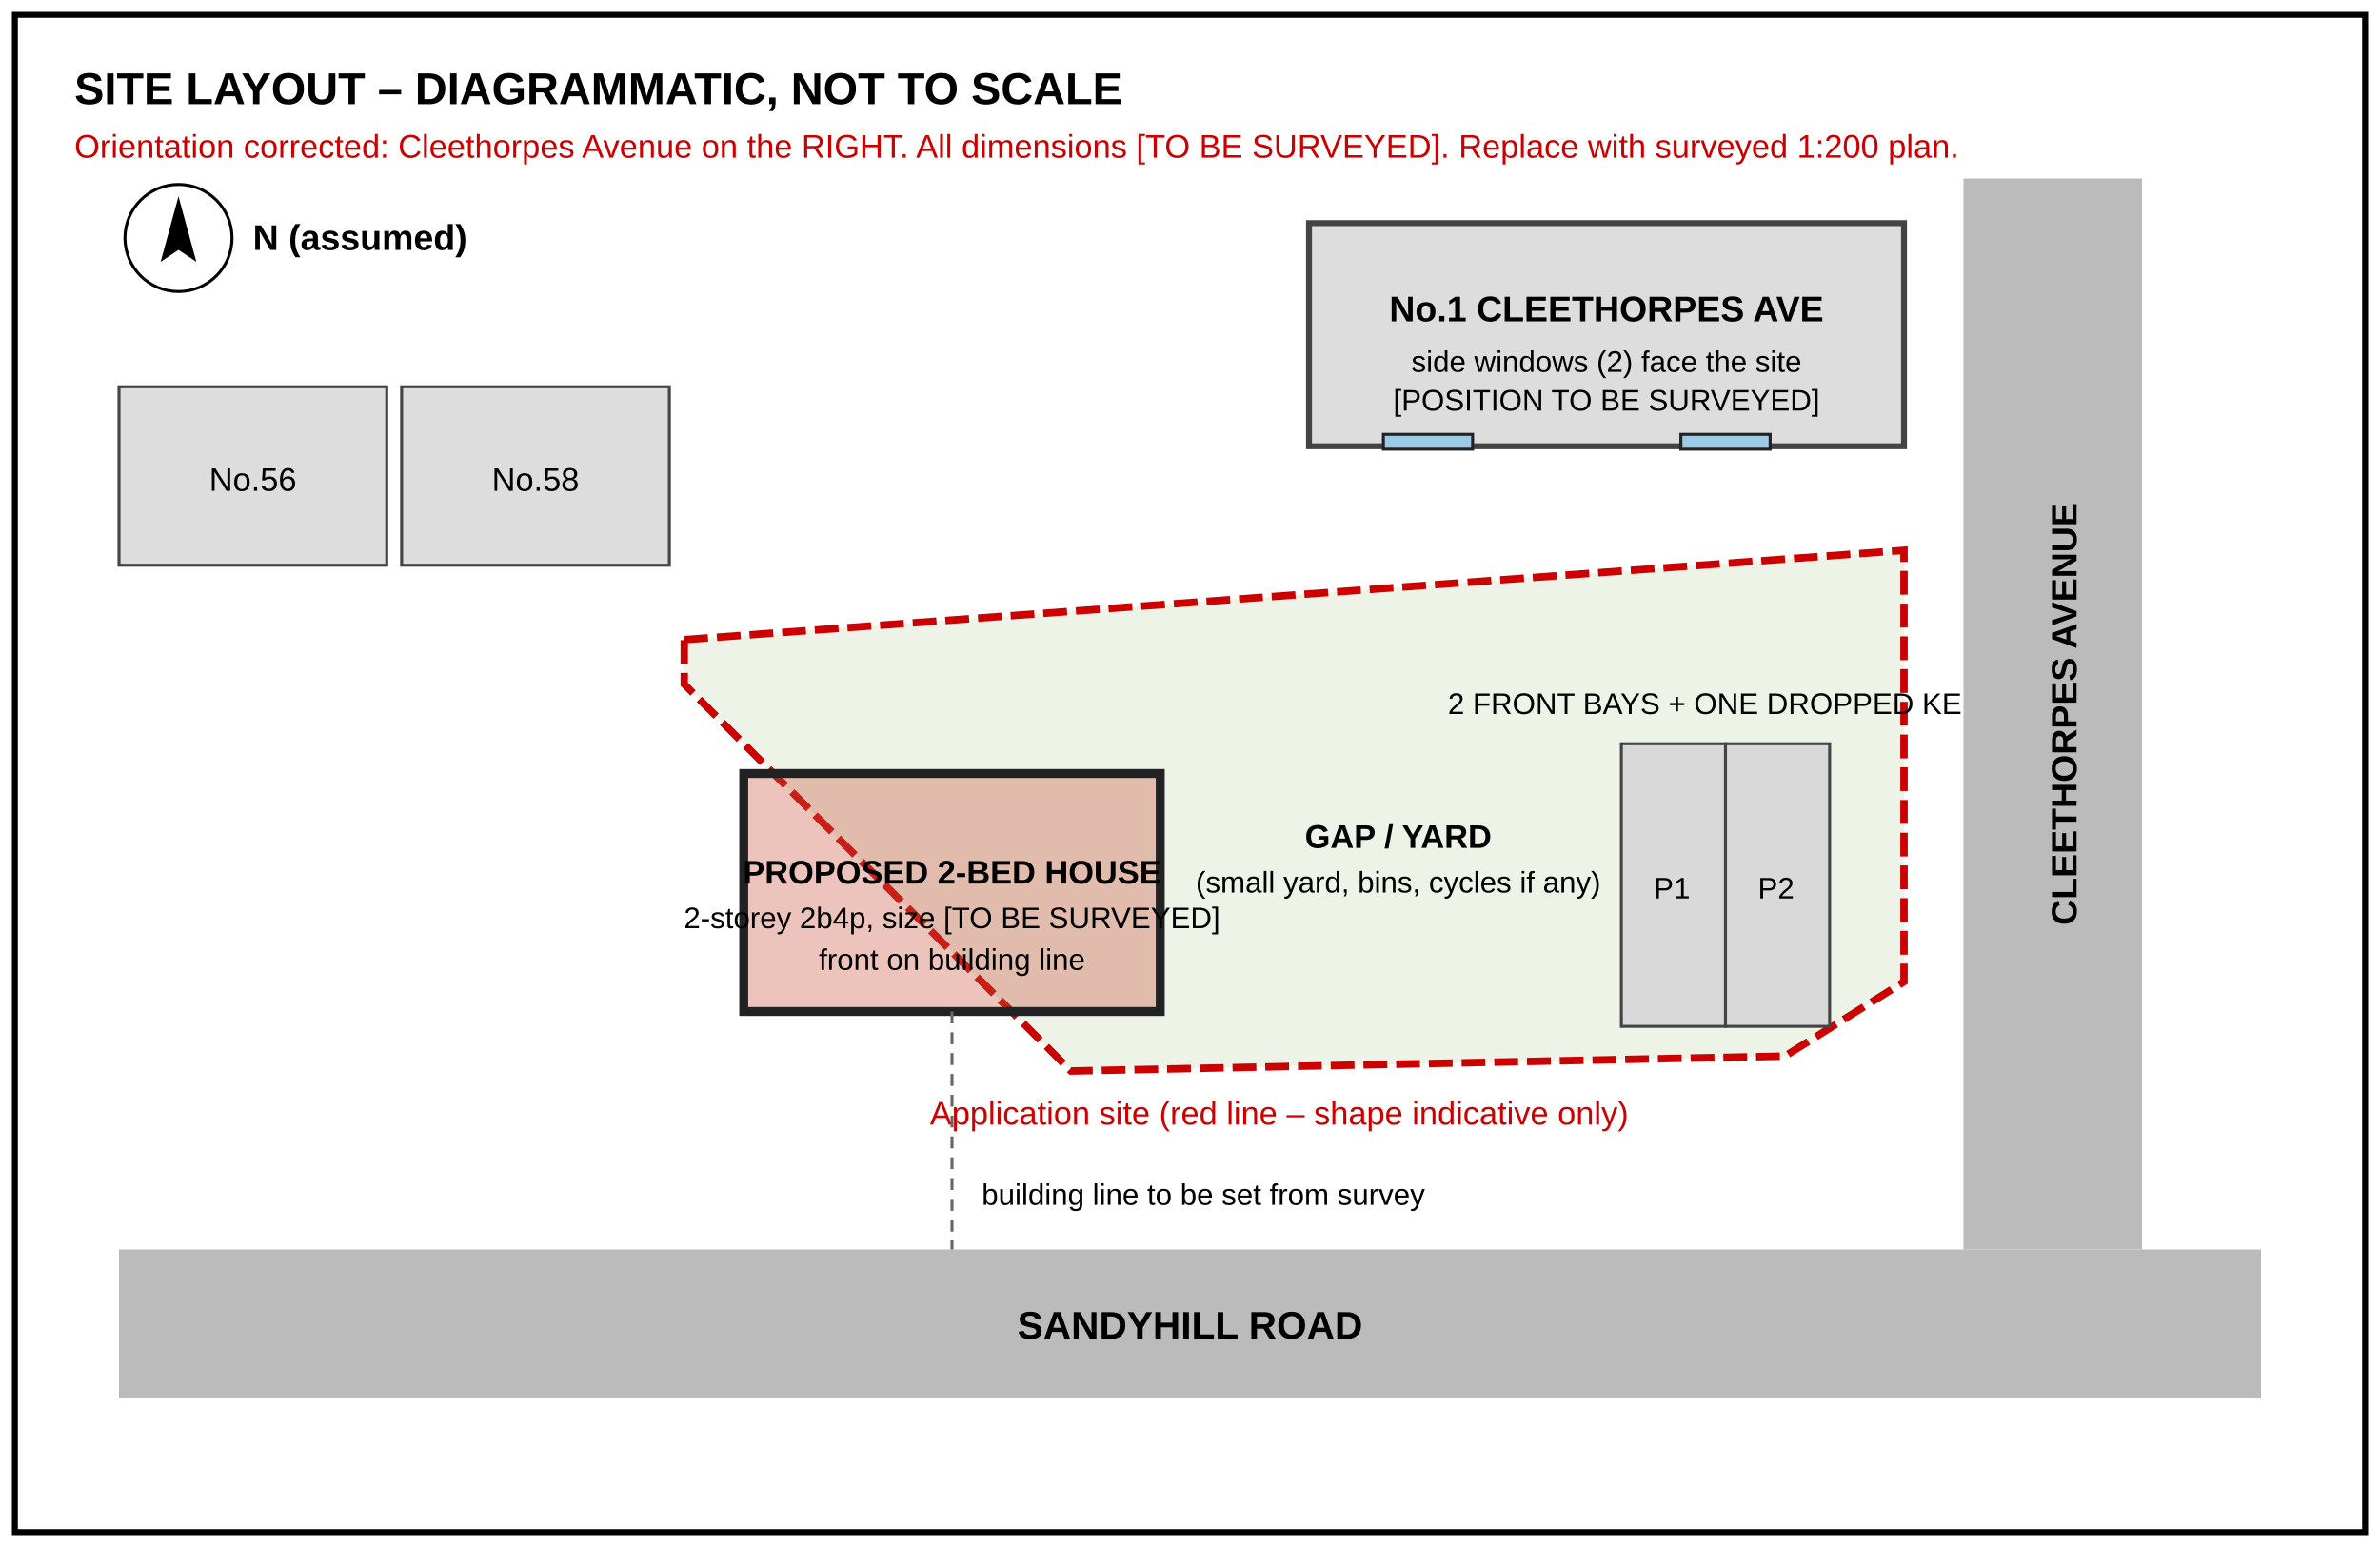
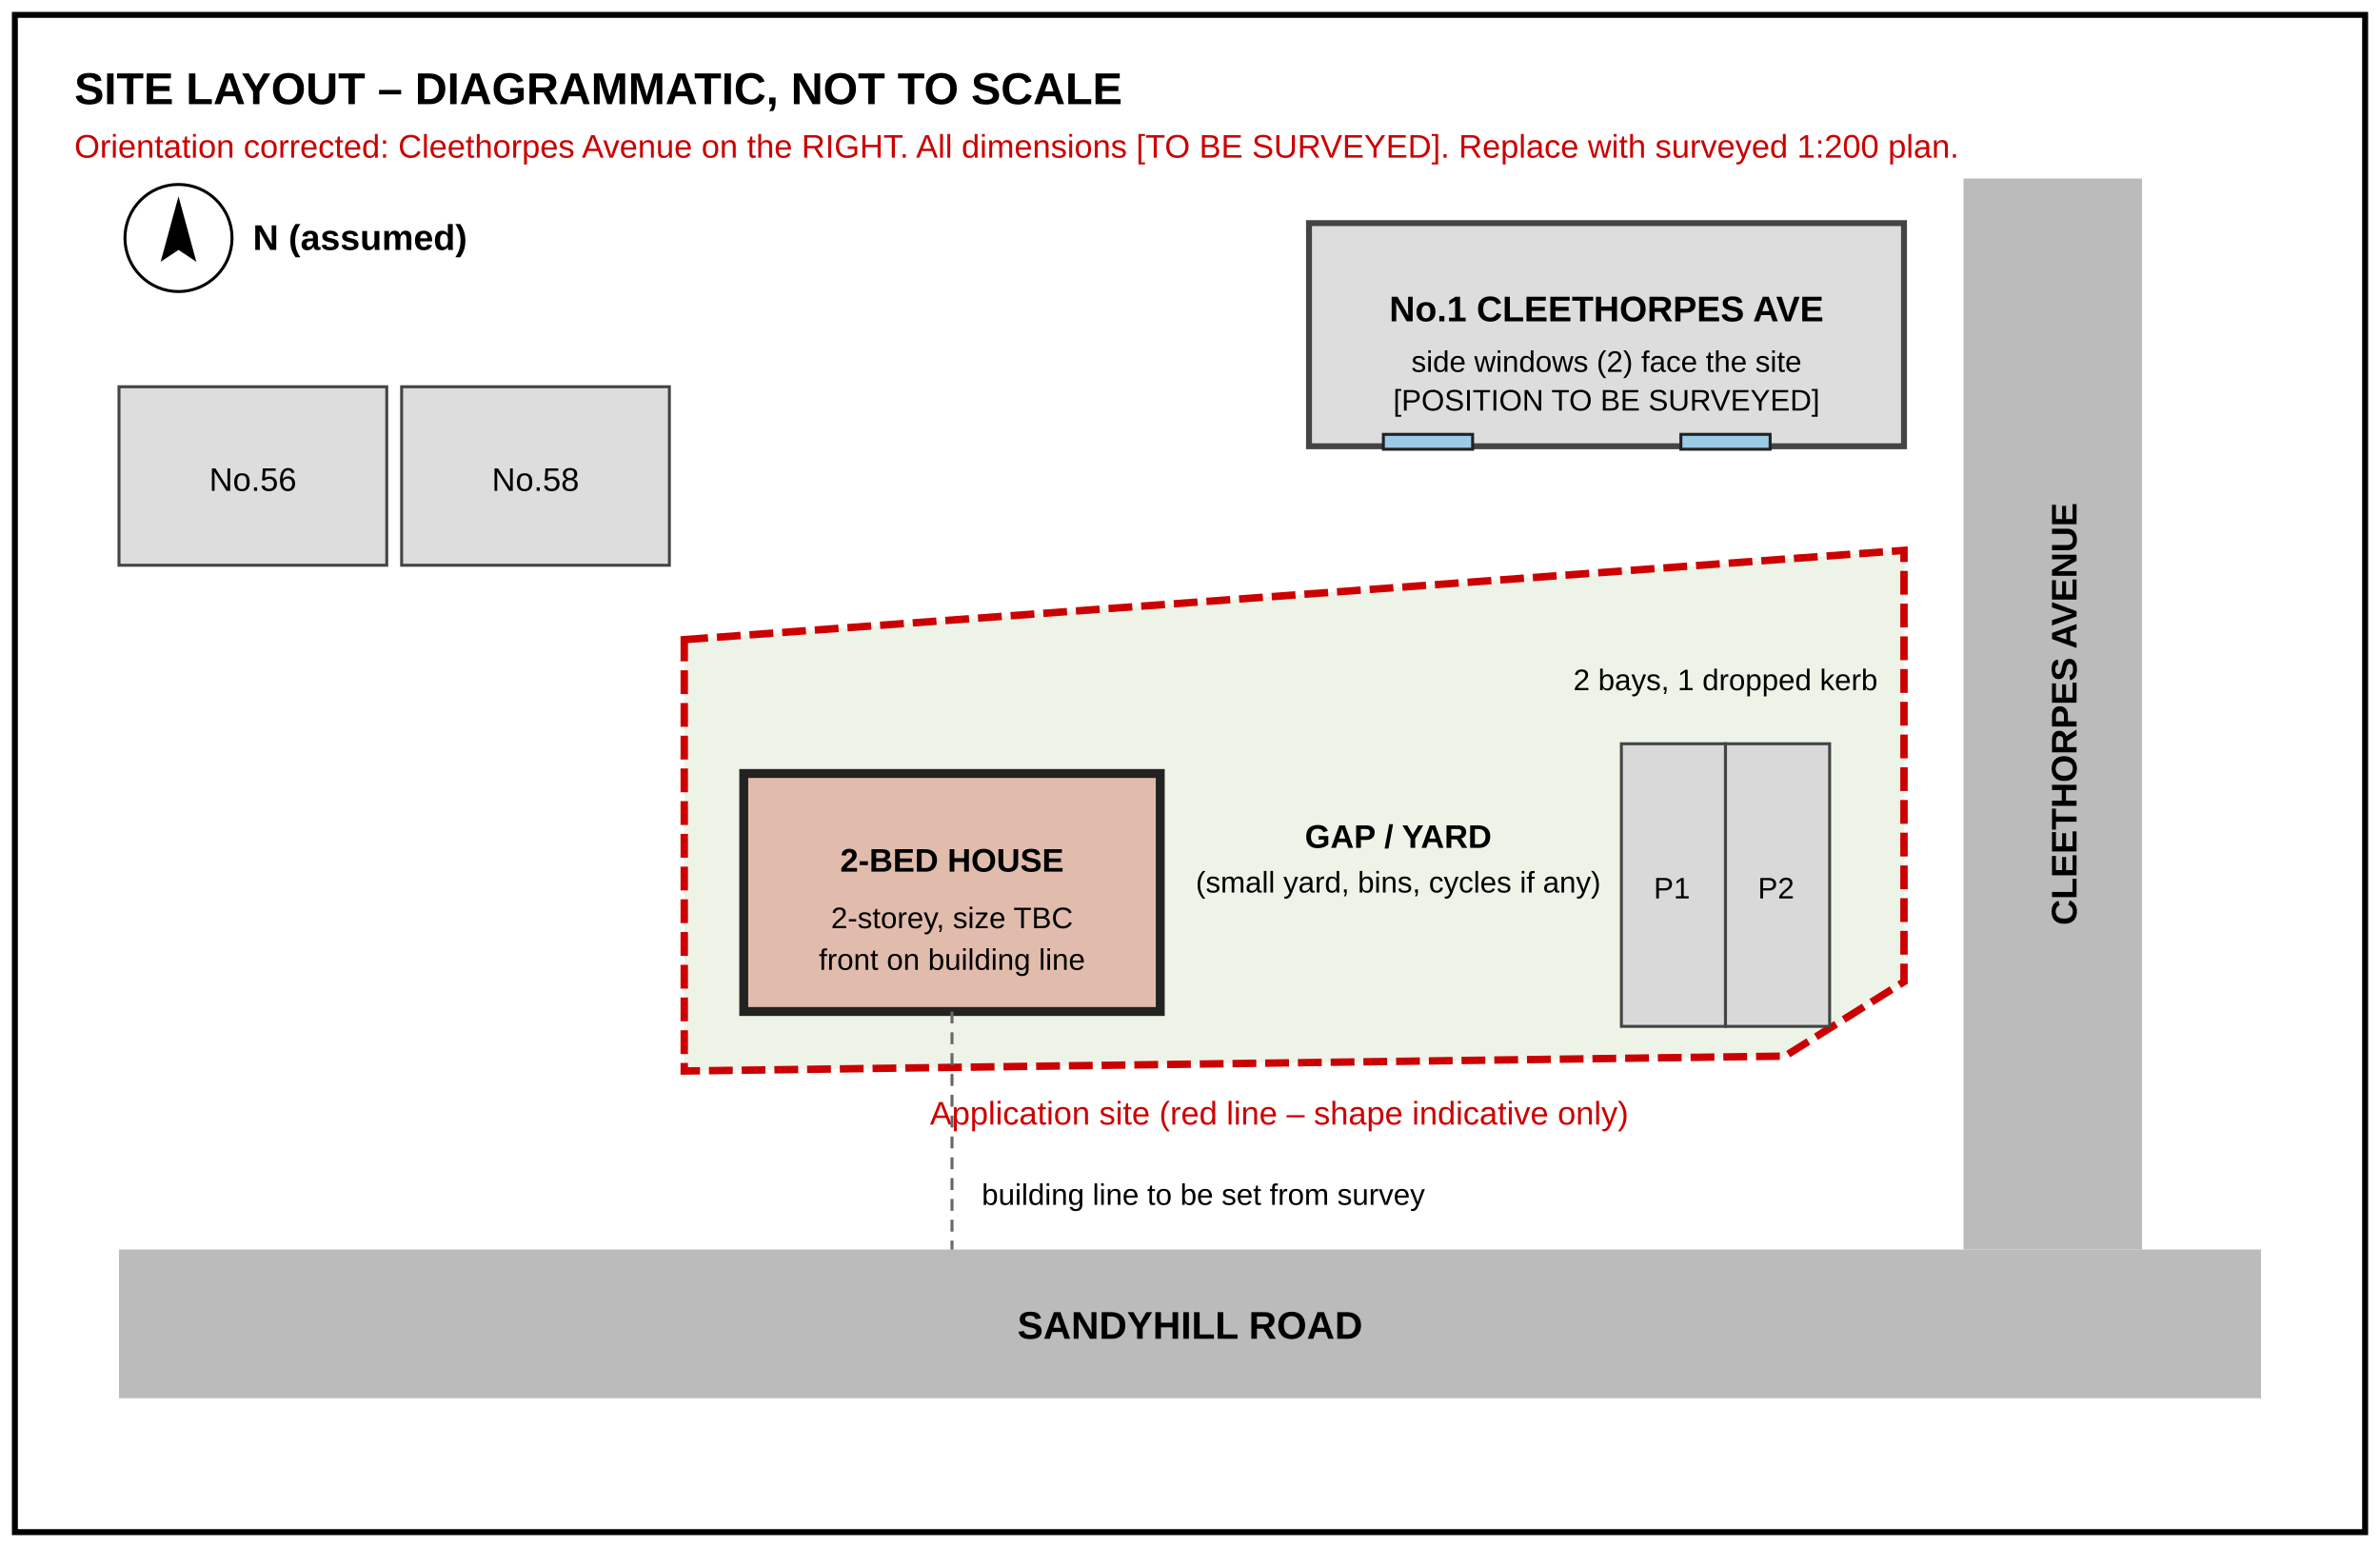
<svg xmlns="http://www.w3.org/2000/svg" viewBox="0 0 800 520" width="800" height="520" font-family="Arial,Helvetica,sans-serif">
  <rect width="800" height="520" fill="#fff" />
  <rect x="5" y="5" width="790" height="510" fill="none" stroke="#000" stroke-width="2" />
  <text x="25" y="35" font-size="15" font-weight="bold">SITE LAYOUT – DIAGRAMMATIC, NOT TO SCALE</text>
  <text x="25" y="53" font-size="11" fill="#c00">Orientation corrected: Cleethorpes Avenue on the RIGHT. All dimensions [TO BE SURVEYED]. Replace with surveyed 1:200 plan.</text>
  <rect x="440" y="75" width="200" height="75" fill="#ddd" stroke="#444" stroke-width="2" />
  <text x="540" y="108" font-size="12" font-weight="bold" text-anchor="middle">No.1 CLEETHORPES AVE</text>
  <text x="540" y="125" font-size="10" text-anchor="middle">side windows (2) face the site</text>
  <text x="540" y="138" font-size="10" text-anchor="middle">[POSITION TO BE SURVEYED]</text>
  <rect x="465" y="146" width="30" height="5" fill="#9ccbe8" stroke="#222" />
  <rect x="565" y="146" width="30" height="5" fill="#9ccbe8" stroke="#222" />
  <rect x="40" y="130" width="90" height="60" fill="#ddd" stroke="#444" />
  <text x="85" y="165" font-size="11" text-anchor="middle">No.56</text>
  <rect x="135" y="130" width="90" height="60" fill="#ddd" stroke="#444" />
  <text x="180" y="165" font-size="11" text-anchor="middle">No.58</text>
-   <polygon points="230,215 640,185 640,330 600,355 360,360 230,230" fill="#eef3e8" stroke="#c00" stroke-width="2.5" stroke-dasharray="8 3" />
+   <polygon points="230,215 640,185 640,330 600,355 230,360" fill="#eef3e8" stroke="#c00" stroke-width="2.5" stroke-dasharray="8 3" />
  <text x="430" y="378" font-size="11" fill="#c00" text-anchor="middle">Application site (red line – shape indicative only)</text>
  <rect x="250" y="260" width="140" height="80" fill="#c9583f" fill-opacity=".35" stroke="#222" stroke-width="3" />
-   <text x="320" y="297" font-size="11" font-weight="bold" text-anchor="middle">PROPOSED 2-BED HOUSE</text>
-   <text x="320" y="312" font-size="10" text-anchor="middle">2-storey 2b4p, size [TO BE SURVEYED]</text>
+   <text x="320" y="293" font-size="11" font-weight="bold" text-anchor="middle">2-BED HOUSE</text>
+   <text x="320" y="312" font-size="10" text-anchor="middle">2-storey, size TBC</text>
  <text x="320" y="326" font-size="10" text-anchor="middle">front on building line</text>
  <rect x="545" y="250" width="35" height="95" fill="#d9d9d9" stroke="#444" />
  <rect x="580" y="250" width="35" height="95" fill="#d9d9d9" stroke="#444" />
  <text x="562" y="302" font-size="10" text-anchor="middle">P1</text>
  <text x="597" y="302" font-size="10" text-anchor="middle">P2</text>
-   <text x="580" y="240" font-size="10" text-anchor="middle">2 FRONT BAYS + ONE DROPPED KERB</text>
+   <text x="580" y="232" font-size="10" text-anchor="middle">2 bays, 1 dropped kerb</text>
  <text x="470" y="285" font-size="11" font-weight="bold" text-anchor="middle">GAP / YARD</text>
  <text x="470" y="300" font-size="10" text-anchor="middle">(small yard, bins, cycles if any)</text>
  <rect x="40" y="420" width="720" height="50" fill="#bbb" />
  <text x="400" y="450" font-size="13" font-weight="bold" text-anchor="middle">SANDYHILL ROAD</text>
  <rect x="660" y="60" width="60" height="360" fill="#bbb" />
  <text transform="translate(698,240) rotate(-90)" font-size="12" font-weight="bold" text-anchor="middle">CLEETHORPES AVENUE</text>
  <line x1="320" y1="340" x2="320" y2="420" stroke="#666" stroke-dasharray="4 3" />
  <text x="330" y="405" font-size="10">building line to be set from survey</text>
  <g transform="translate(740,500)" />
  <g transform="translate(60,80)">
    <circle r="18" fill="#fff" stroke="#000" />
    <path d="M0 -14 L6 8 L0 4 L-6 8Z" fill="#000" />
  </g>
  <text x="60" y="52" font-size="12" font-weight="bold" text-anchor="middle" />
  <text x="85" y="84" font-size="12" font-weight="bold">N (assumed)</text>
</svg>
